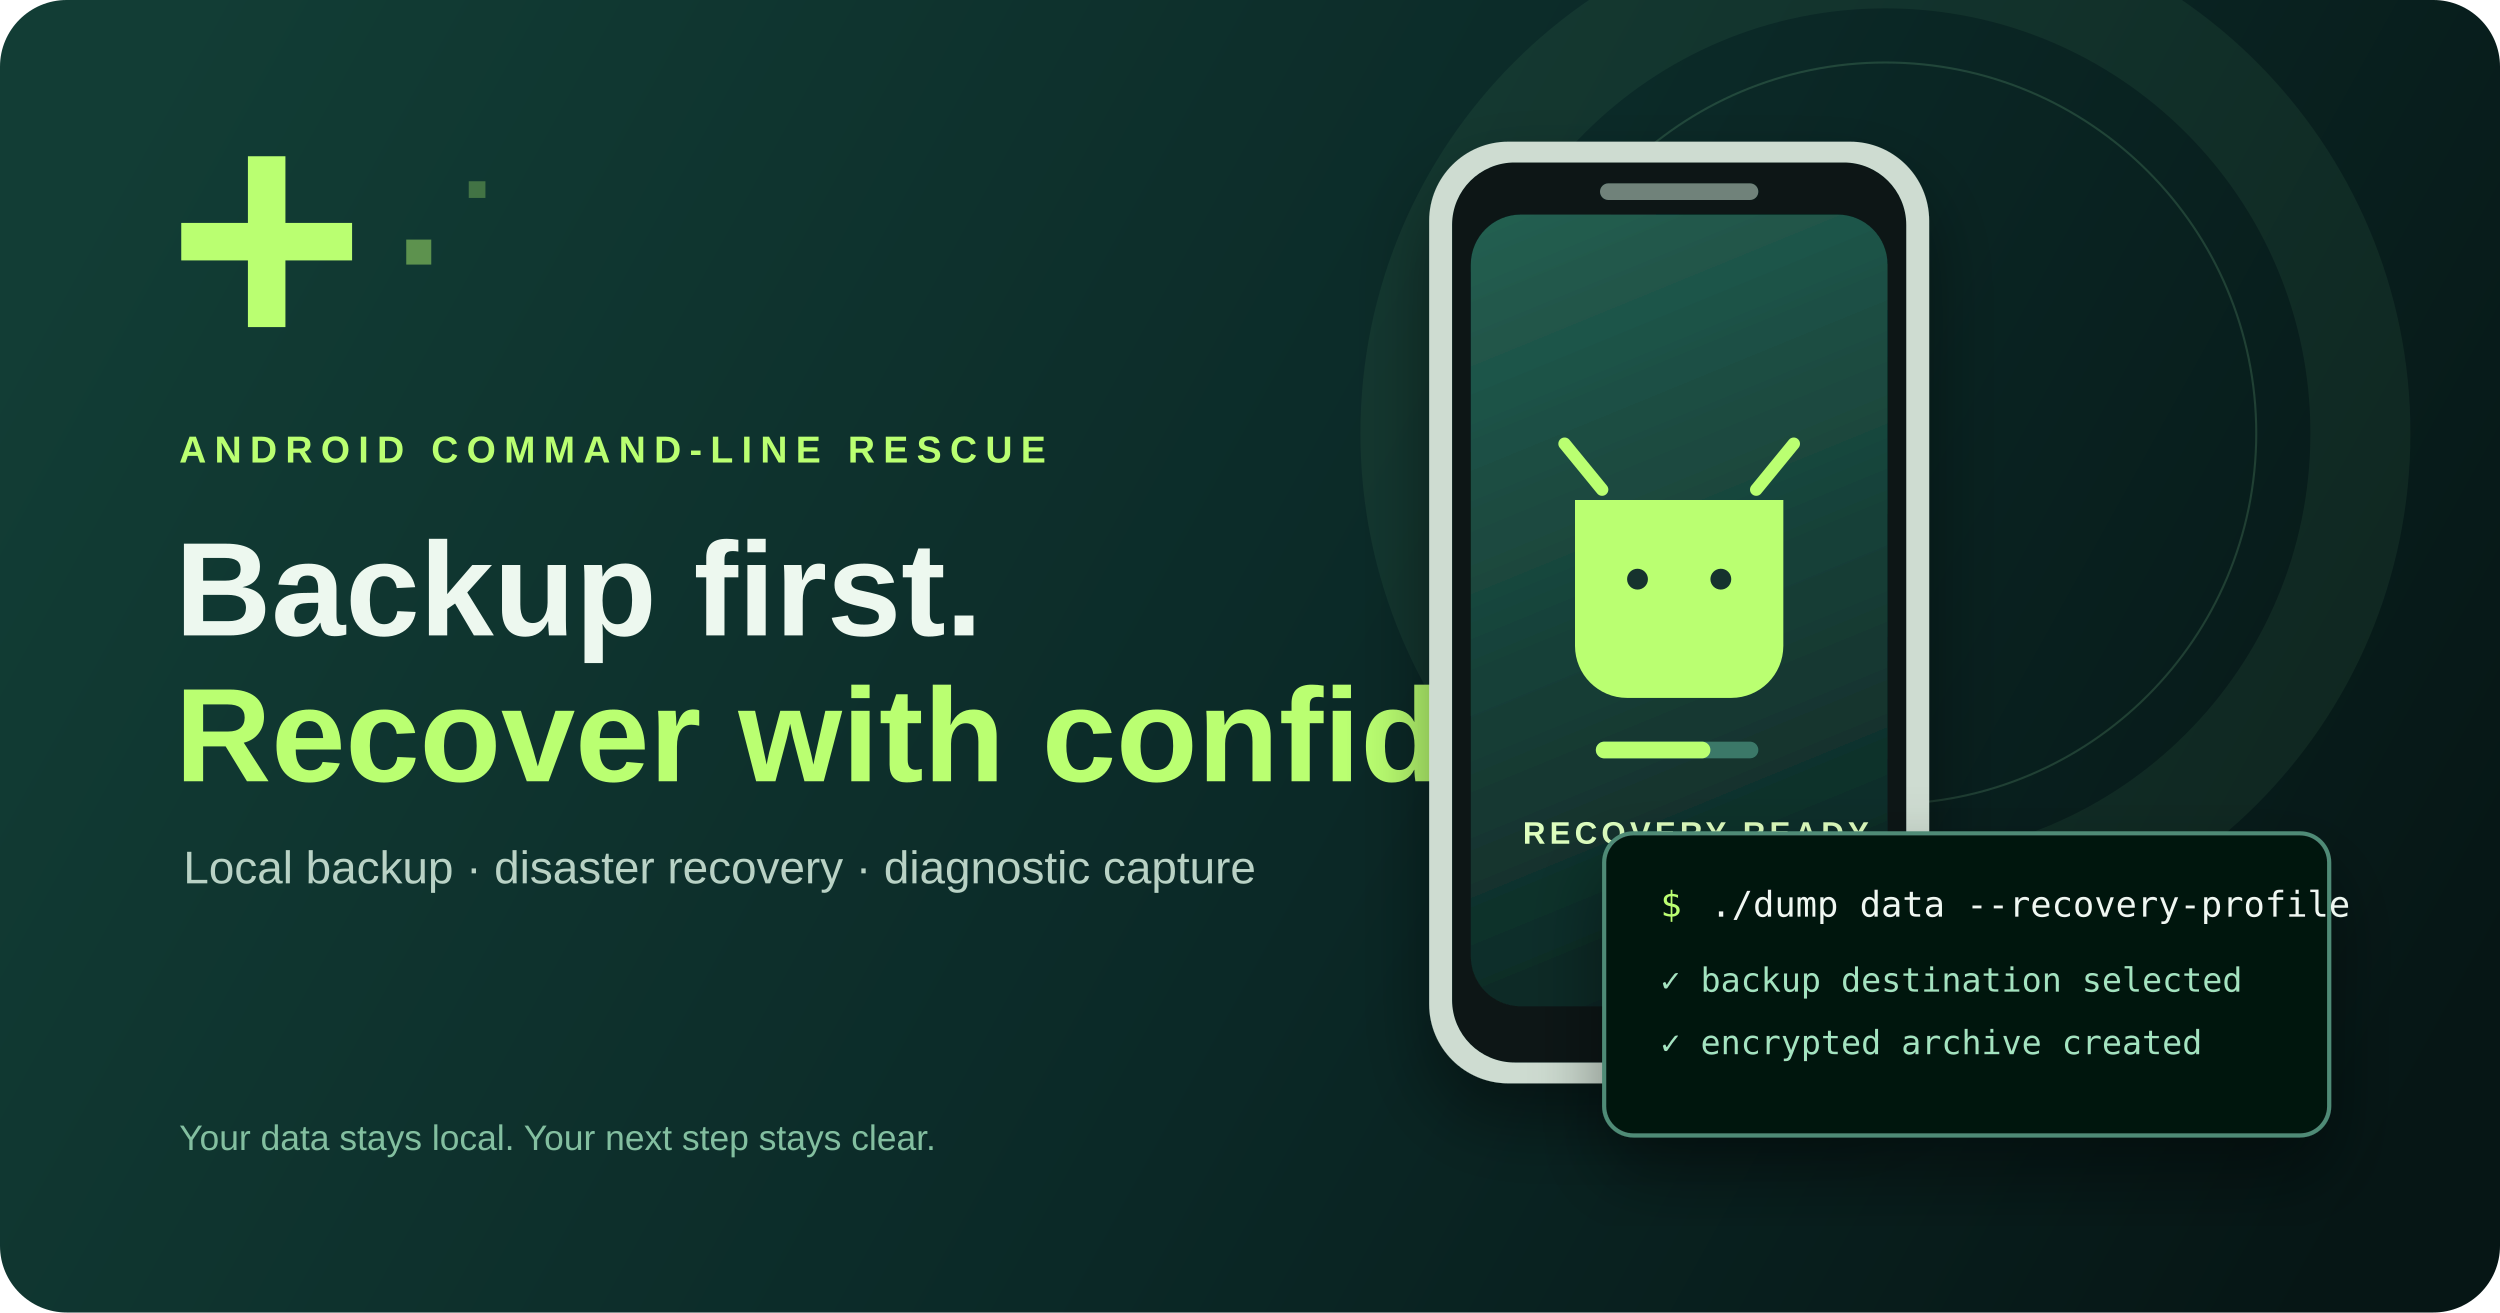
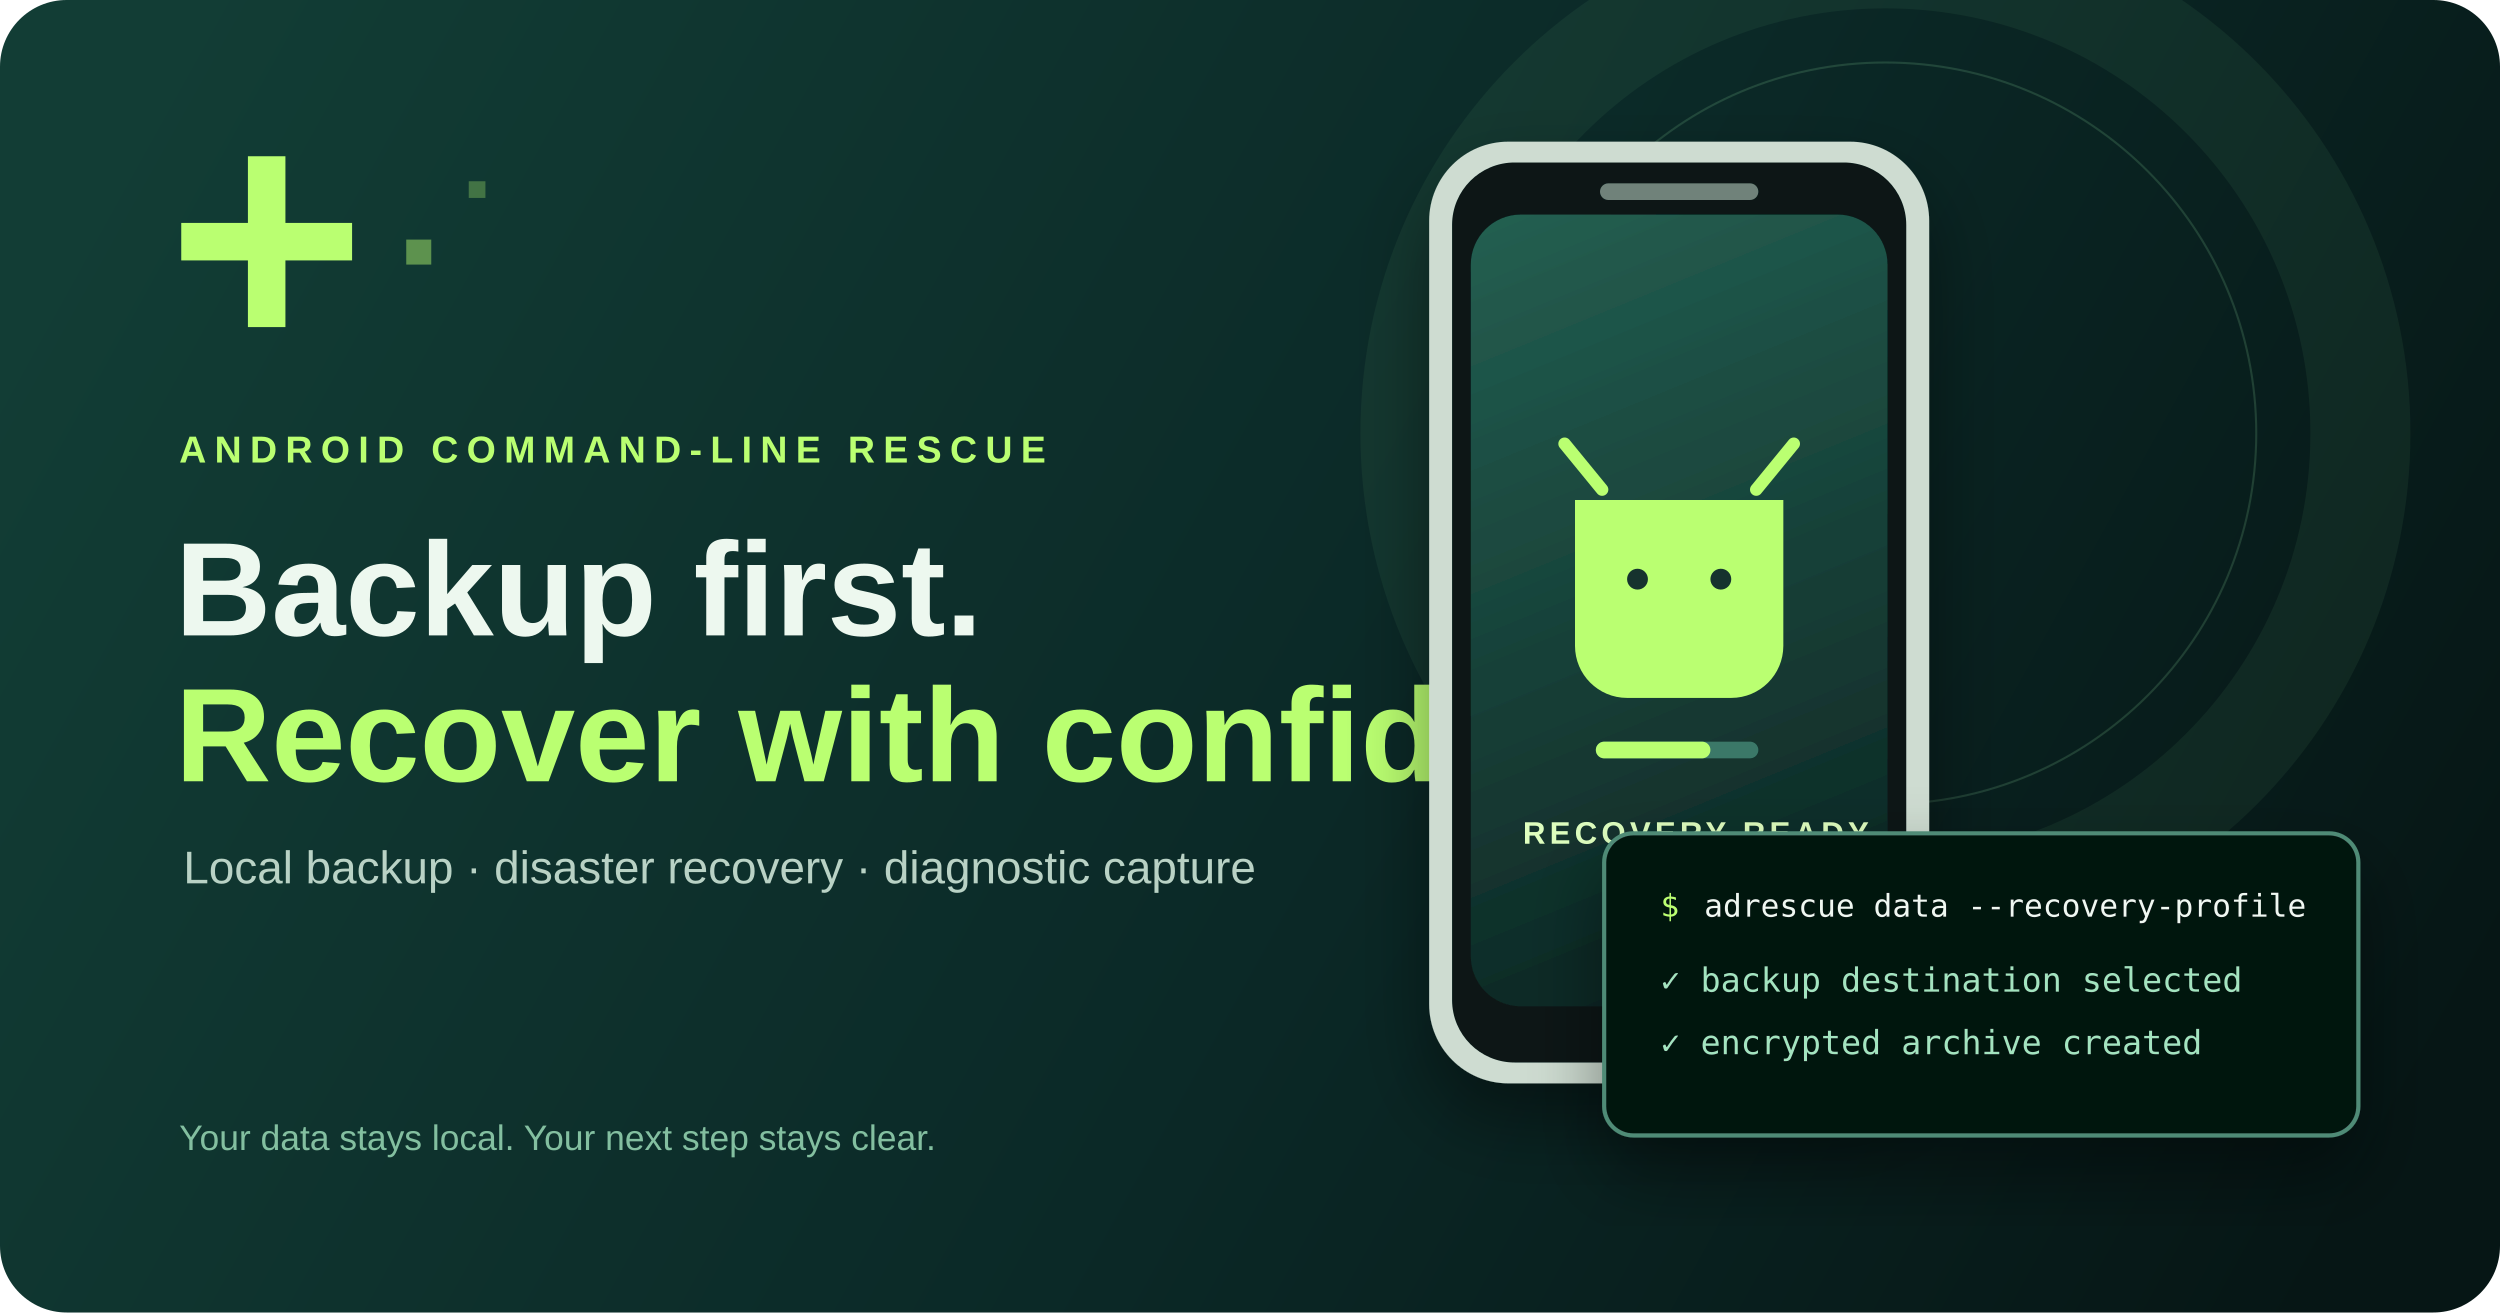
<svg xmlns="http://www.w3.org/2000/svg" viewBox="0 0 1200 630" role="img" aria-labelledby="title desc">
  <defs>
    <linearGradient id="bg" x1="75" y1="30" x2="1120" y2="610" gradientUnits="userSpaceOnUse">
      <stop stop-color="#123d35" />
      <stop offset=".55" stop-color="#0b2927" />
      <stop offset="1" stop-color="#061615" />
    </linearGradient>
    <linearGradient id="screen" x1="760" y1="90" x2="920" y2="480" gradientUnits="userSpaceOnUse">
      <stop stop-color="#235e50" />
      <stop offset="1" stop-color="#0a201e" />
    </linearGradient>
    <filter id="shadow" x="-30%" y="-30%" width="160%" height="160%">
      <feDropShadow dx="0" dy="18" stdDeviation="18" flood-color="#000" flood-opacity=".42" />
    </filter>
  </defs>
  <rect width="1200" height="630" rx="32" fill="url(#bg)" />
  <circle cx="905" cy="208" r="178" fill="none" stroke="#8bdc9c" stroke-opacity=".18" />
  <circle cx="905" cy="208" r="228" fill="none" stroke="#8bdc9c" stroke-opacity=".07" stroke-width="48" />
  <g fill="#baff71">
    <path d="M87 107h32v-32h18v32h32v18h-32v32h-18v-32H87z" />
    <path d="M195 115h12v12h-12z" opacity=".45" />
    <path d="M225 87h8v8h-8z" opacity=".3" />
  </g>
  <text x="86" y="222" fill="#baff71" font-family="Arial, sans-serif" font-size="18" font-weight="700" letter-spacing="4">ANDROID COMMAND-LINE RESCUE</text>
  <text x="84" y="305" fill="#edf8ef" font-family="Arial, sans-serif" font-size="64" font-weight="700">Backup first.</text>
  <text x="84" y="375" fill="#baff71" font-family="Arial, sans-serif" font-size="64" font-weight="700">Recover with confidence.</text>
  <text x="88" y="424" fill="#b9d2c5" font-family="Arial, sans-serif" font-size="22">Local backup · disaster recovery · diagnostic capture</text>
  <g filter="url(#shadow)">
    <rect x="686" y="68" width="240" height="452" rx="38" fill="#cedcd1" />
    <rect x="697" y="78" width="218" height="432" rx="30" fill="#071918" />
    <rect x="706" y="103" width="200" height="380" rx="24" fill="url(#screen)" />
    <rect x="768" y="88" width="76" height="8" rx="4" fill="#70827a" />
    <path d="M756 240h100v70a25 25 0 0 1-25 25h-50a25 25 0 0 1-25-25v-70Z" fill="#baff71" />
    <path d="m769 235-18-22m92 22 18-22" stroke="#baff71" stroke-width="6" stroke-linecap="round" />
    <circle cx="786" cy="278" r="5" fill="#12332d" />
    <circle cx="826" cy="278" r="5" fill="#12332d" />
    <path d="M770 360h70" stroke="#3b7868" stroke-width="8" stroke-linecap="round" />
    <path d="M770 360h47" stroke="#baff71" stroke-width="8" stroke-linecap="round" />
    <text x="731" y="405" fill="#dfffbf" font-family="Arial, sans-serif" font-size="15" font-weight="700" letter-spacing="2">RECOVERY READY</text>
  </g>
  <g filter="url(#shadow)">
-     <rect x="770" y="400" width="348" height="145" rx="14" fill="#061211" stroke="#4f8b76" stroke-width="2" />
-     <text x="797" y="440" fill="#baff71" font-family="monospace" font-size="17">$</text>
-     <text x="821" y="440" fill="#eff8f1" font-family="monospace" font-size="17"> ./dump data --recovery-profile</text>
+     <rect x="770" y="400" width="362" height="145" rx="14" fill="#061211" stroke="#4f8b76" stroke-width="2" />
+     <text x="797" y="440" fill="#baff71" font-family="monospace" font-size="15">$</text>
+     <text x="818" y="440" fill="#eff8f1" font-family="monospace" font-size="15"> adrescue data --recovery-profile</text>
    <text x="797" y="476" fill="#a3e4bf" font-family="monospace" font-size="16">✓ backup destination selected</text>
    <text x="797" y="506" fill="#a3e4bf" font-family="monospace" font-size="16">✓ encrypted archive created</text>
  </g>
  <text x="86" y="552" fill="#83bfa0" font-family="Arial, sans-serif" font-size="17">Your data stays local. Your next step stays clear.</text>
</svg>
